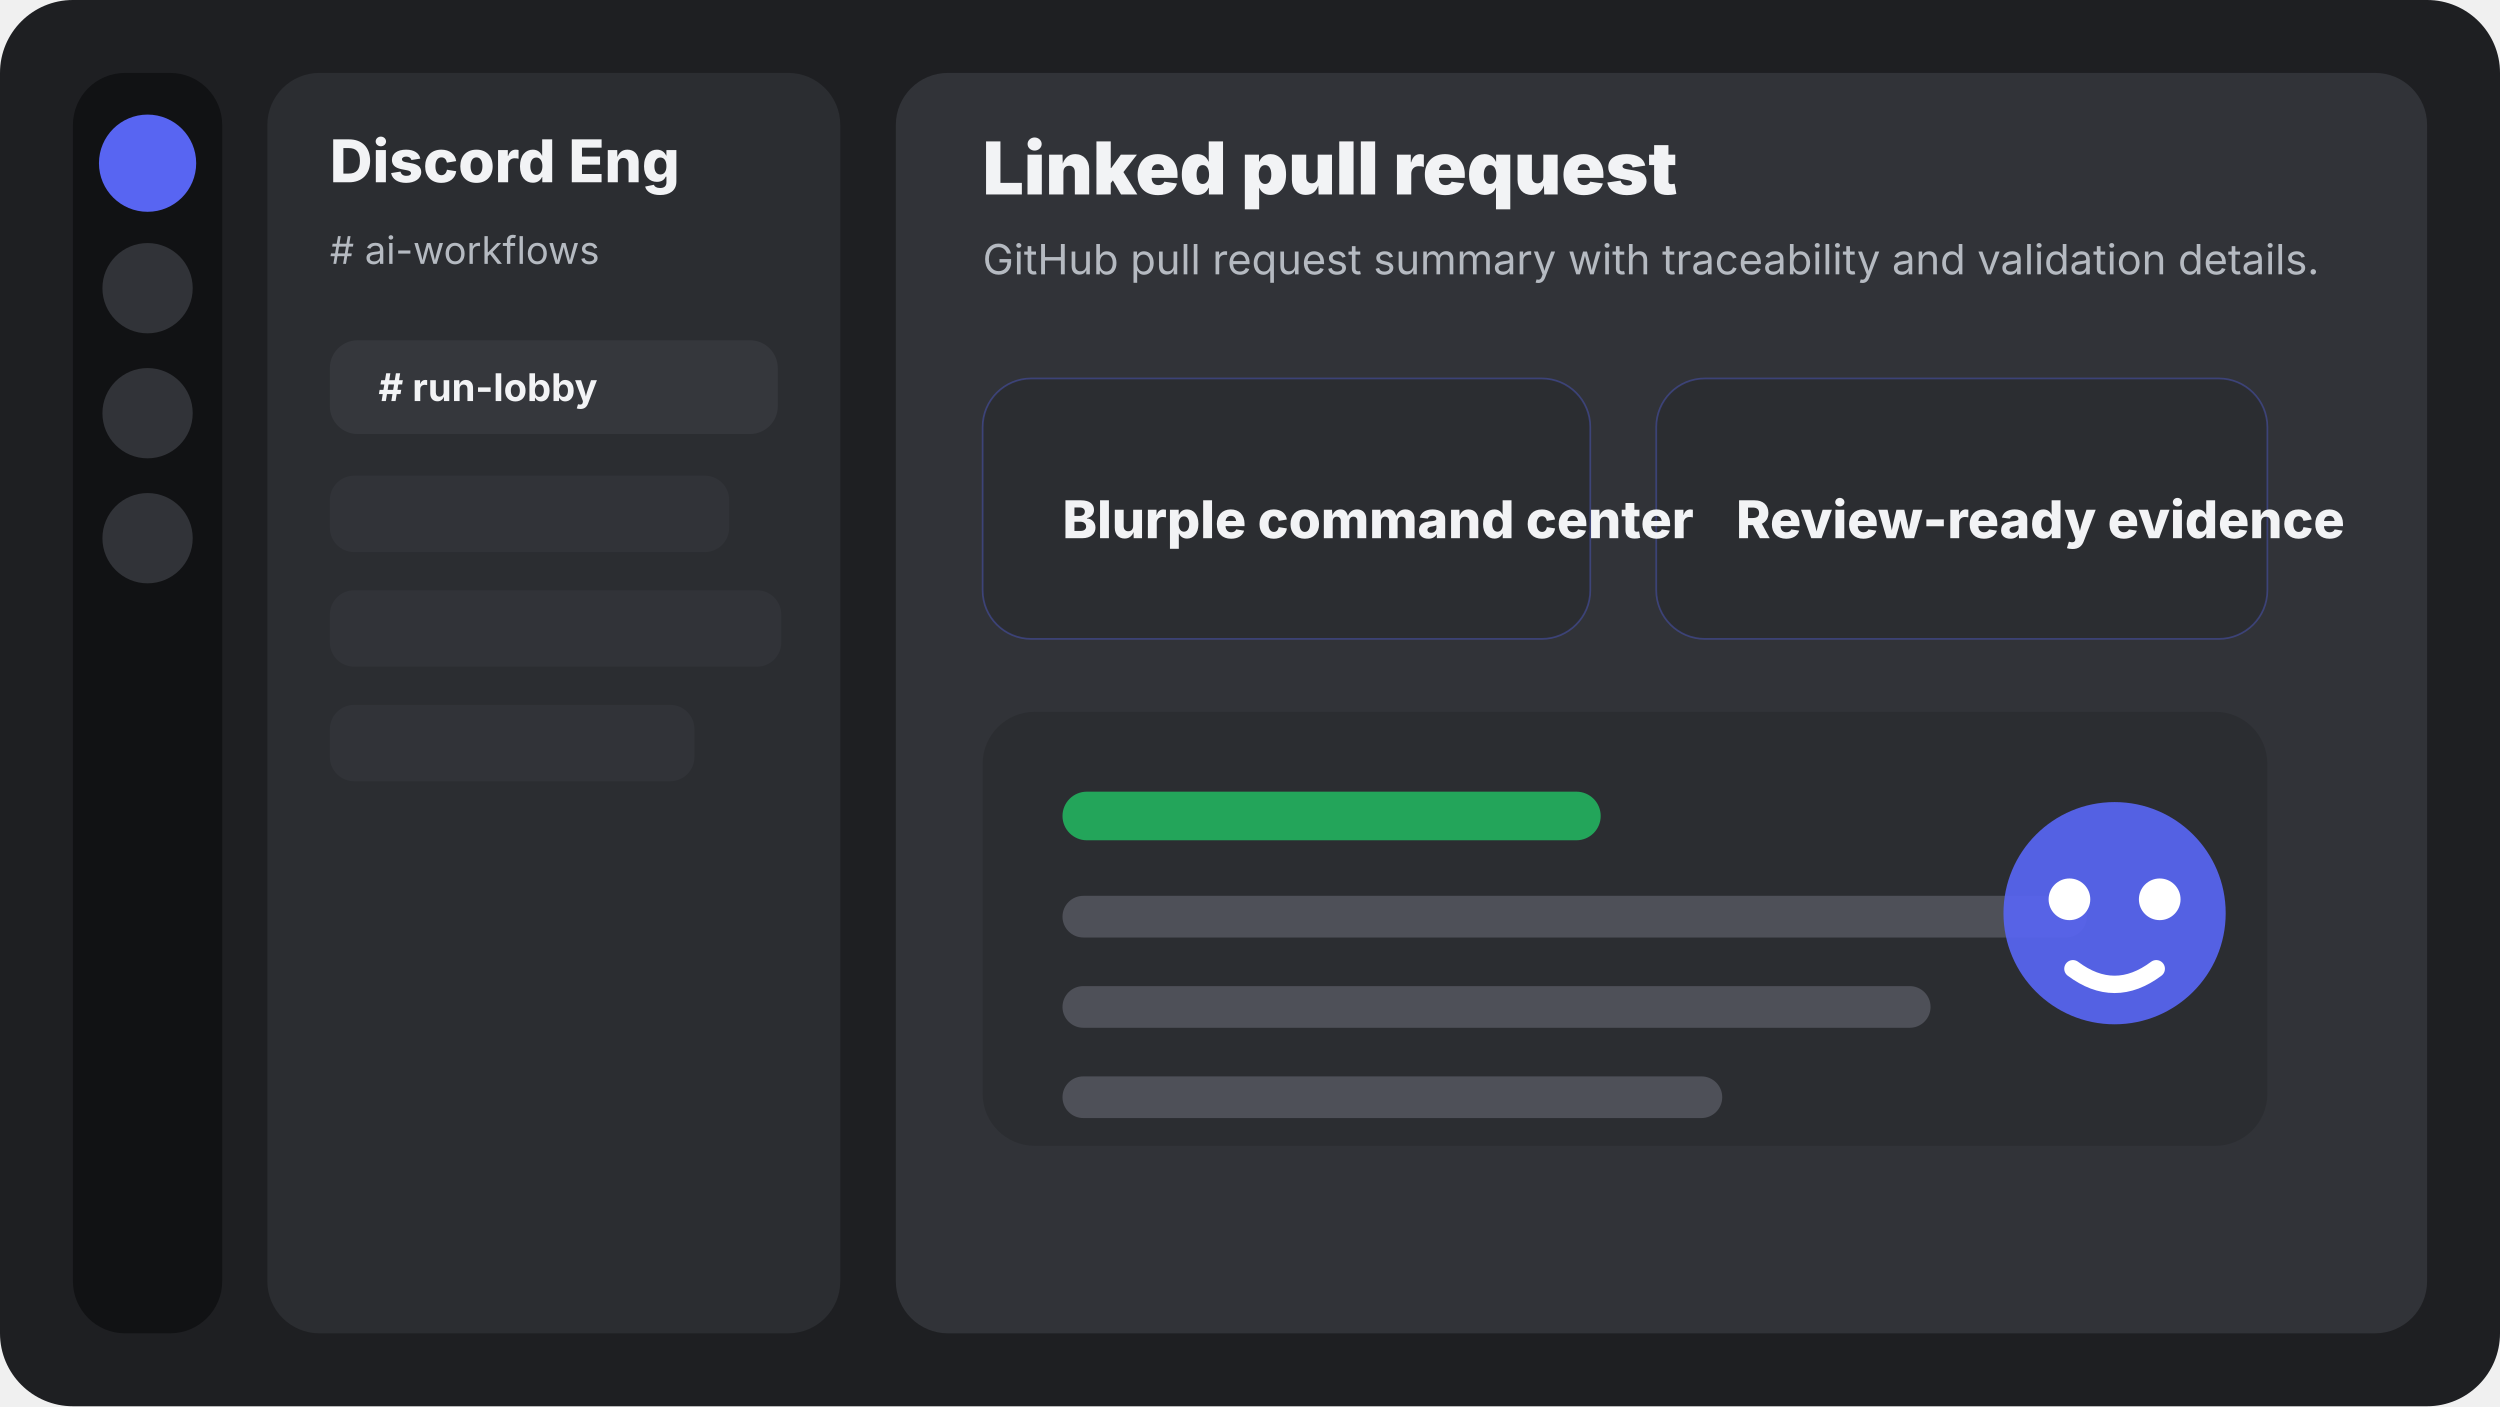
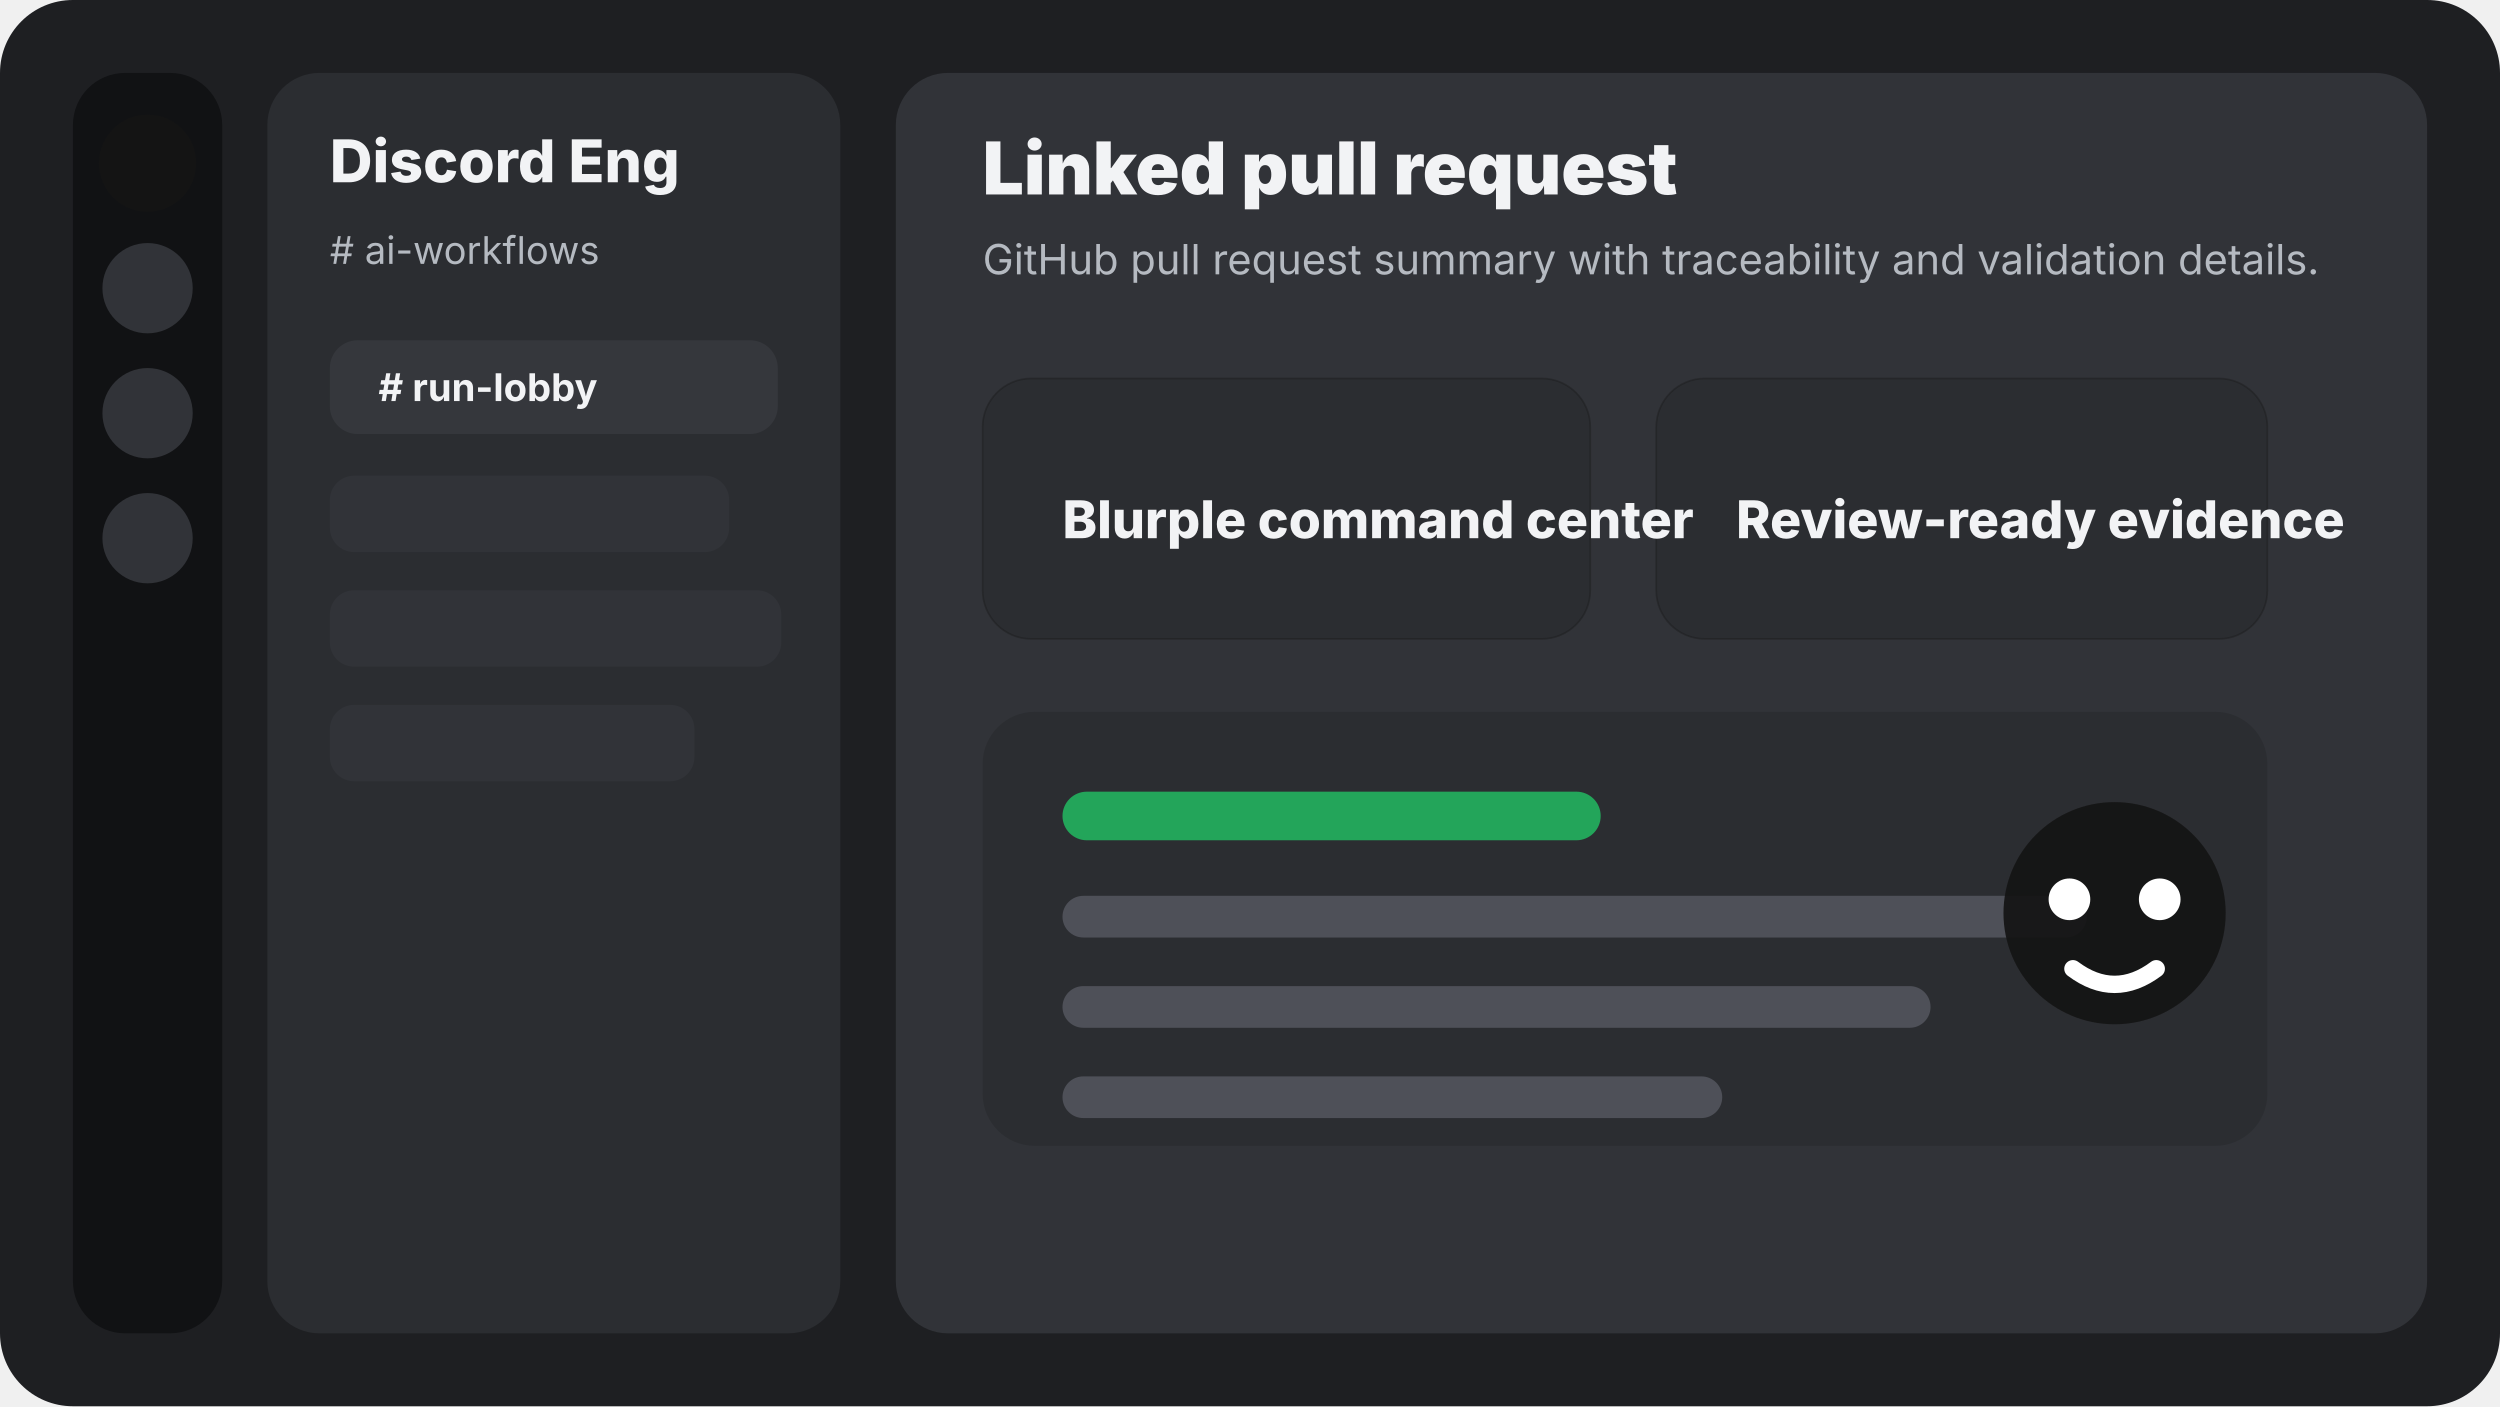
<svg xmlns="http://www.w3.org/2000/svg" viewBox="0 0 1440 810" role="img" aria-labelledby="title desc">
  <rect width="1440" height="810" rx="42" fill="#1e1f22" />
  <rect x="42" y="42" width="86" height="726" rx="30" fill="#111214" />
-   <circle cx="85" cy="94" r="28" fill="#5865f2" />
+   <circle cx="85" cy="94" r="28" fill="#141414" />
  <circle cx="85" cy="166" r="26" fill="#313338" />
  <circle cx="85" cy="238" r="26" fill="#313338" />
  <circle cx="85" cy="310" r="26" fill="#313338" />
  <rect x="154" y="42" width="330" height="726" rx="30" fill="#2b2d31" />
  <text x="190" y="105" fill="#f2f3f5" font-family="Inter, Arial, sans-serif" font-size="34" font-weight="800">Discord Eng</text>
  <text x="190" y="152" fill="#b5bac1" font-family="Inter, Arial, sans-serif" font-size="22"># ai-workflows</text>
  <rect x="190" y="196" width="258" height="54" rx="16" fill="#35373c" />
  <text x="218" y="231" fill="#f2f3f5" font-family="Inter, Arial, sans-serif" font-size="22" font-weight="700"># run-lobby</text>
  <rect x="190" y="274" width="230" height="44" rx="14" fill="#313338" />
  <rect x="190" y="340" width="260" height="44" rx="14" fill="#313338" />
  <rect x="190" y="406" width="210" height="44" rx="14" fill="#313338" />
  <rect x="516" y="42" width="882" height="726" rx="30" fill="#313338" />
  <text x="566" y="112" fill="#f2f3f5" font-family="Inter, Arial, sans-serif" font-size="42" font-weight="850">Linked pull request</text>
  <text x="566" y="158" fill="#b5bac1" font-family="Inter, Arial, sans-serif" font-size="24">GitHub pull request summary with traceability and validation details.</text>
-   <rect x="566" y="218" width="350" height="150" rx="28" fill="#2b2d31" stroke="#5865f2" stroke-opacity=".35" />
-   <rect x="954" y="218" width="352" height="150" rx="28" fill="#2b2d31" stroke="#5865f2" stroke-opacity=".35" />
+   <rect x="566" y="218" width="350" height="150" rx="28" fill="#2b2d31" stroke="#141414" stroke-opacity=".35" />
+   <rect x="954" y="218" width="352" height="150" rx="28" fill="#2b2d31" stroke="#141414" stroke-opacity=".35" />
  <rect x="566" y="410" width="740" height="250" rx="30" fill="#2b2d31" />
  <rect x="612" y="456" width="310" height="28" rx="14" fill="#23a55a" />
  <rect x="612" y="516" width="590" height="24" rx="12" fill="#4e5058" />
  <rect x="612" y="568" width="500" height="24" rx="12" fill="#4e5058" />
  <rect x="612" y="620" width="380" height="24" rx="12" fill="#4e5058" />
-   <circle cx="1218" cy="526" r="64" fill="#5865f2" opacity=".92" />
+   <circle cx="1218" cy="526" r="64" fill="#141414" opacity=".92" />
  <circle cx="1192" cy="518" r="12" fill="#fff" />
  <circle cx="1244" cy="518" r="12" fill="#fff" />
  <path d="M1194 558c16 12 32 12 48 0" fill="none" stroke="#fff" stroke-width="10" stroke-linecap="round" />
  <text x="612" y="310" fill="#f2f3f5" font-family="Inter, Arial, sans-serif" font-size="30" font-weight="800">Blurple command center</text>
  <text x="1000" y="310" fill="#f2f3f5" font-family="Inter, Arial, sans-serif" font-size="30" font-weight="800">Review-ready evidence</text>
</svg>
